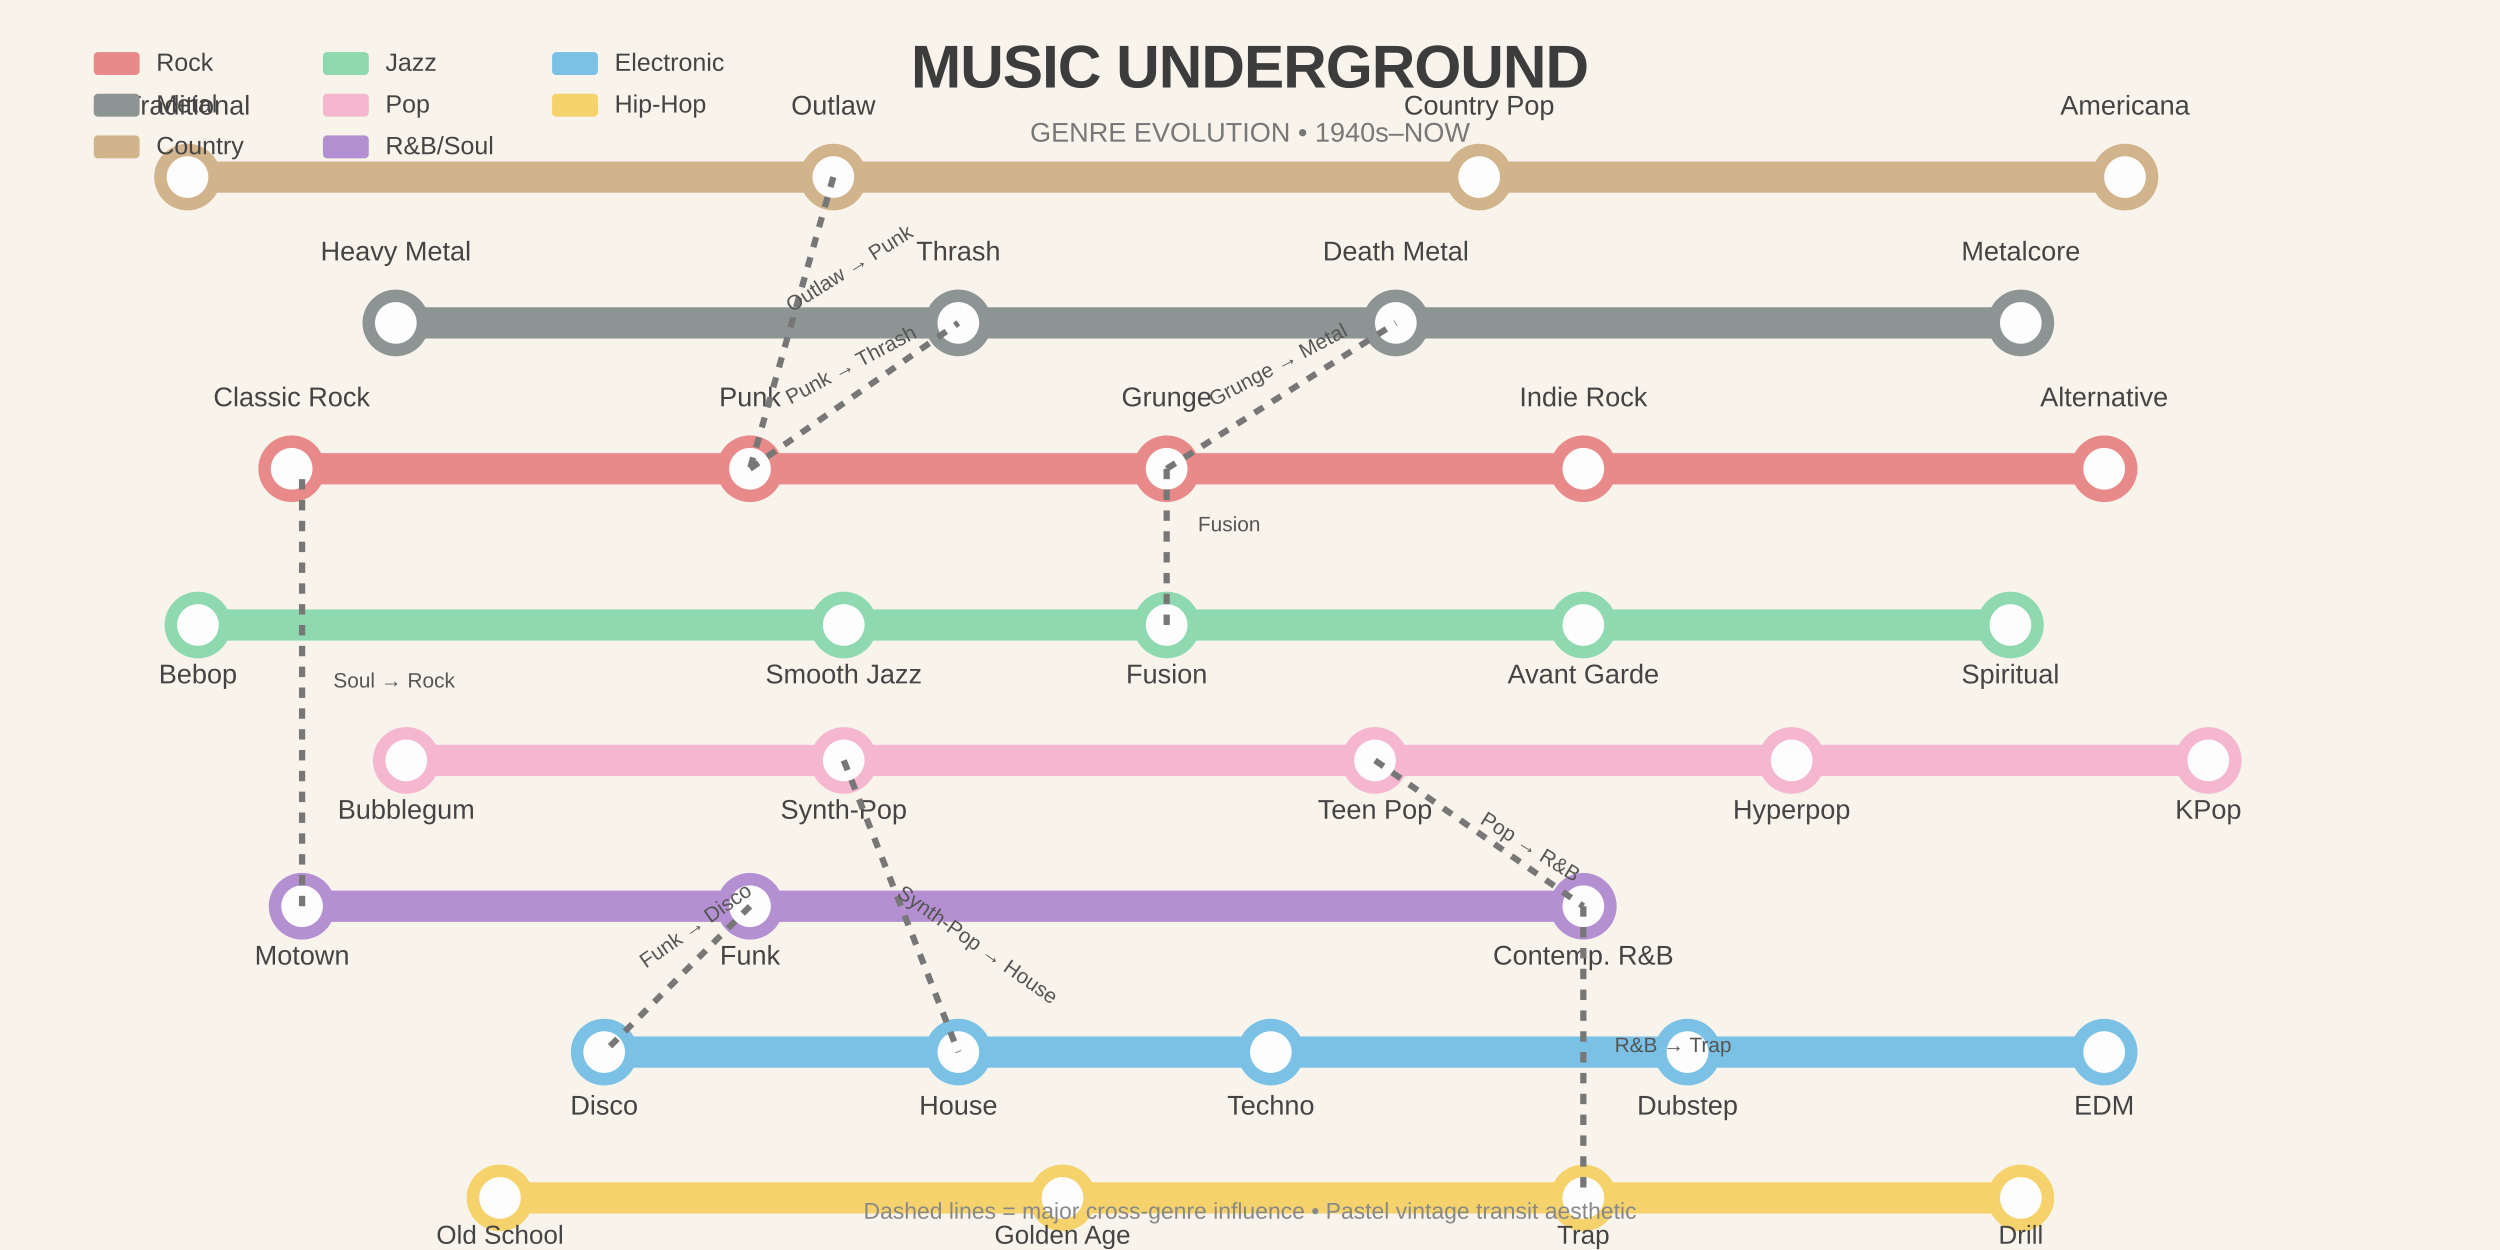
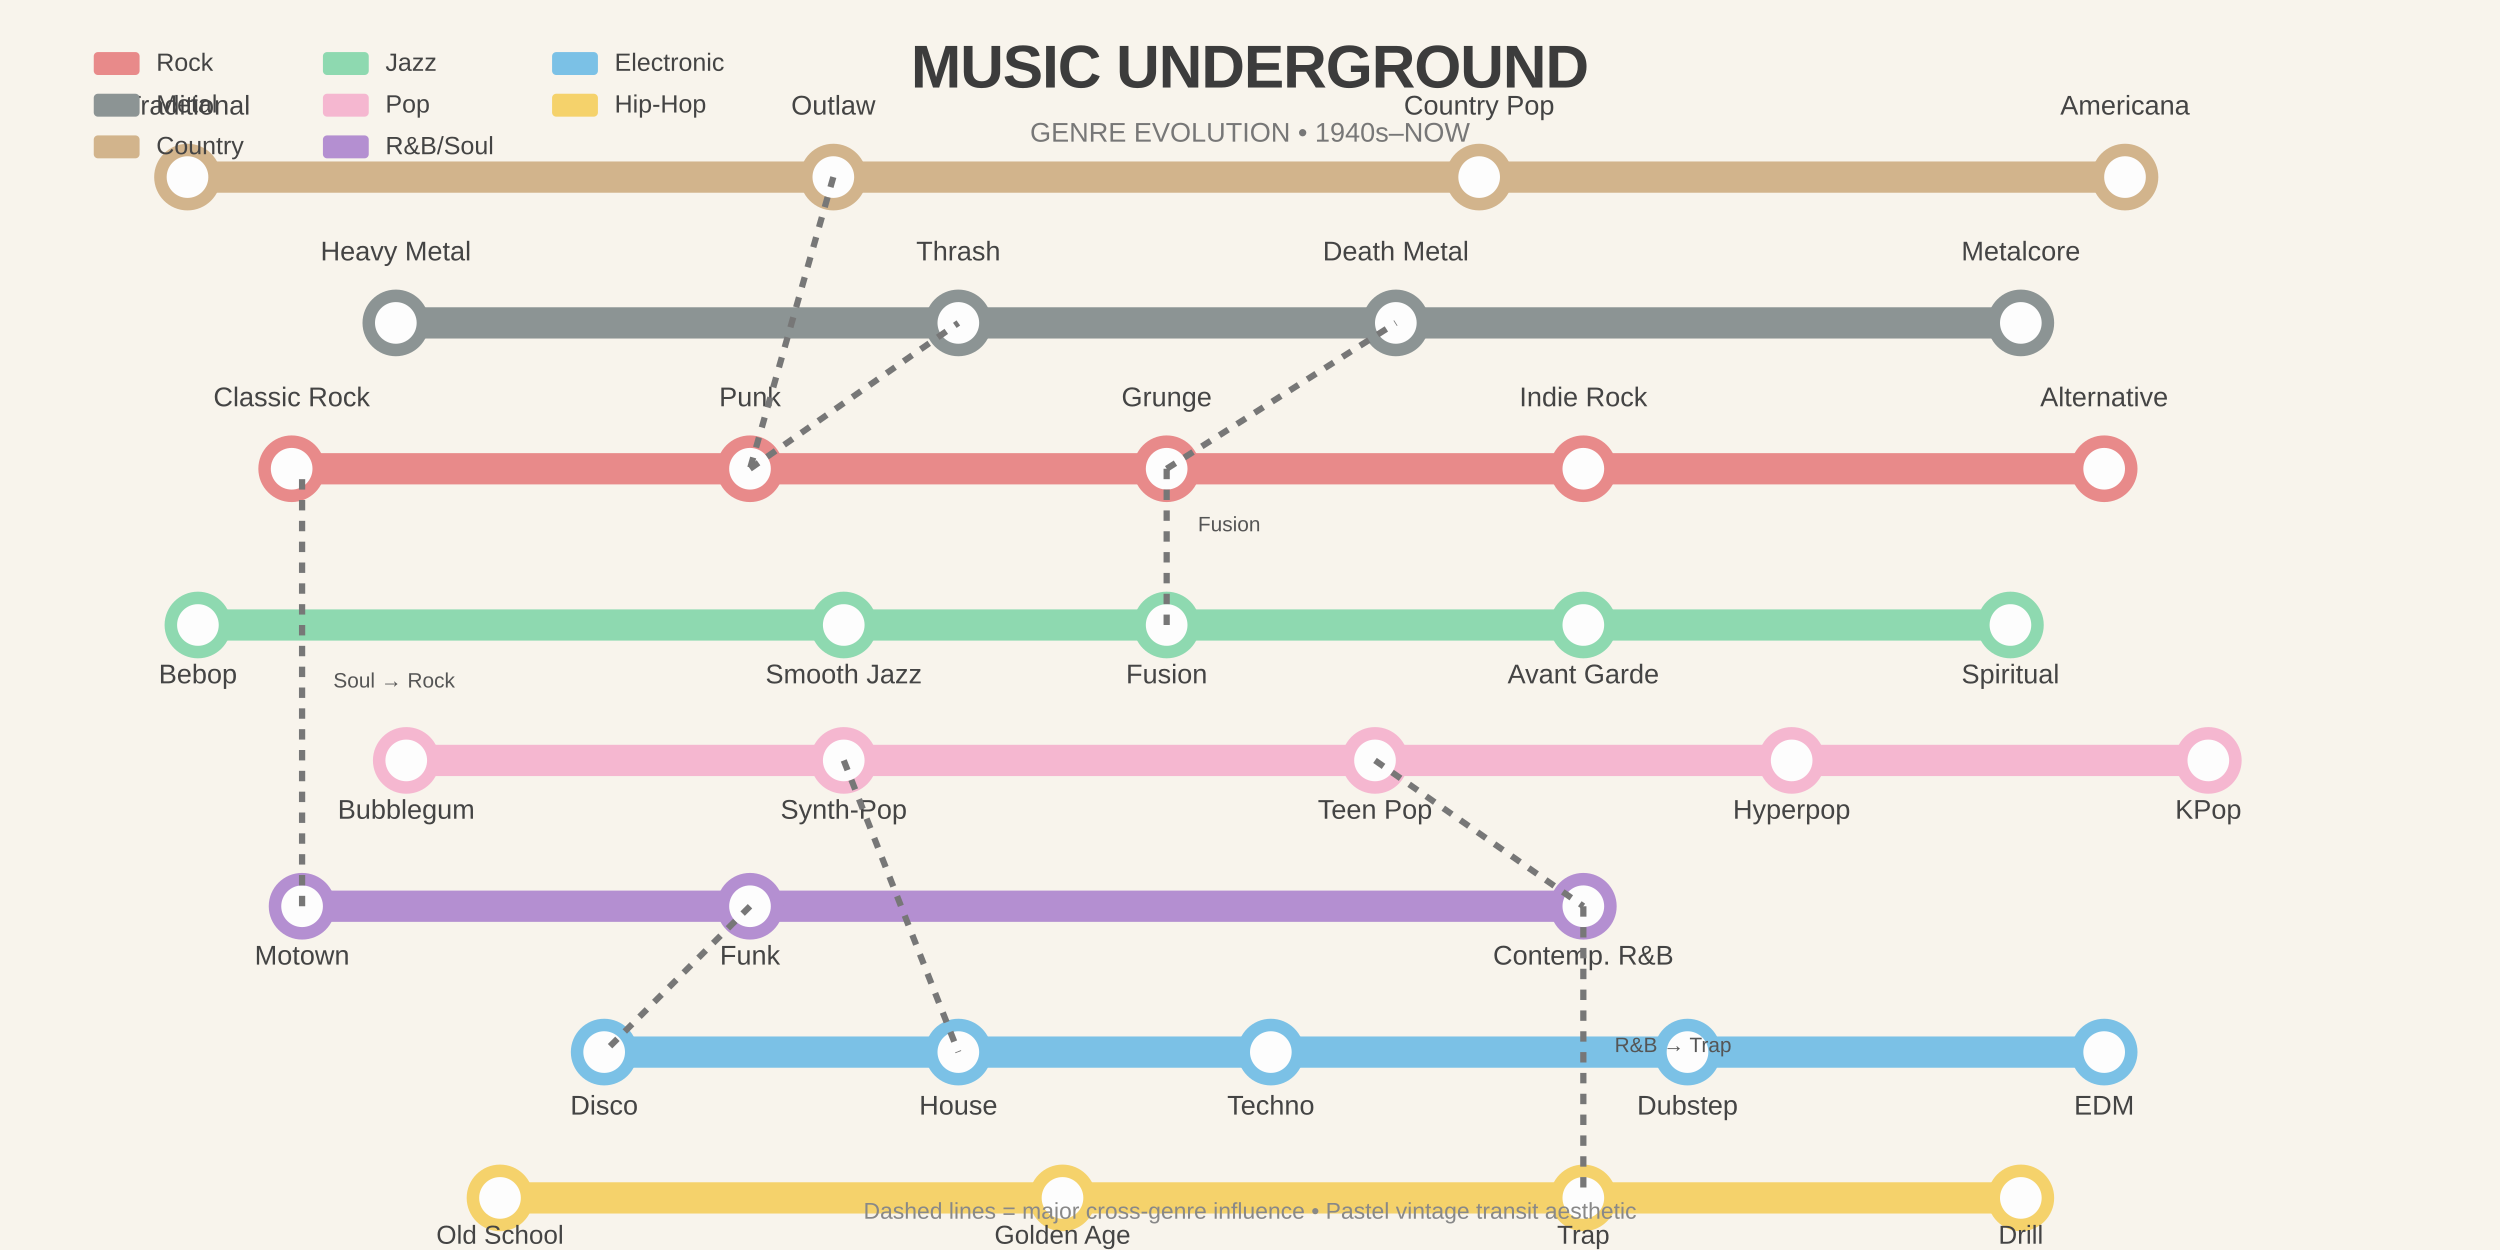
<svg xmlns="http://www.w3.org/2000/svg" width="1200" height="600" viewBox="0 0 1200 600" aria-labelledby="title desc" role="img">
  <rect width="1200" height="600" fill="#f8f4ec" />
  <text x="600" y="42" font-family="Arial, Helvetica, sans-serif" font-size="29" font-weight="700" fill="#3c3c3c" text-anchor="middle" letter-spacing="-0.5">MUSIC UNDERGROUND</text>
  <text x="600" y="68" font-family="Arial, Helvetica, sans-serif" font-size="13" fill="#777777" text-anchor="middle">GENRE EVOLUTION • 1940s–NOW</text>
  <path d="M90 85 L400 85 L710 85 L1020 85" stroke="#d2b48c" stroke-width="15" fill="none" stroke-linecap="round" stroke-linejoin="round" />
  <path d="M190 155 L460 155 L670 155 L970 155" stroke="#8c9494" stroke-width="15" fill="none" stroke-linecap="round" stroke-linejoin="round" />
  <path d="M140 225 L360 225 L560 225 L760 225 L1010 225" stroke="#e88a8a" stroke-width="15" fill="none" stroke-linecap="round" stroke-linejoin="round" />
  <path d="M95 300 L405 300 L560 300 L760 300 L965 300" stroke="#8ed9b0" stroke-width="15" fill="none" stroke-linecap="round" stroke-linejoin="round" />
  <path d="M195 365 L405 365 L660 365 L860 365 L1060 365" stroke="#f5b7d0" stroke-width="15" fill="none" stroke-linecap="round" stroke-linejoin="round" />
  <path d="M145 435 L360 435 L760 435" stroke="#b48fd1" stroke-width="15" fill="none" stroke-linecap="round" stroke-linejoin="round" />
  <path d="M290 505 L460 505 L610 505 L810 505 L1010 505" stroke="#7bc1e6" stroke-width="15" fill="none" stroke-linecap="round" stroke-linejoin="round" />
  <path d="M240 575 L510 575 L760 575 L970 575" stroke="#f5d26b" stroke-width="15" fill="none" stroke-linecap="round" stroke-linejoin="round" />
  <circle cx="90" cy="85" r="13" fill="#fdfdfd" stroke="#d2b48c" stroke-width="6" />
  <circle cx="400" cy="85" r="13" fill="#fdfdfd" stroke="#d2b48c" stroke-width="6" />
  <circle cx="710" cy="85" r="13" fill="#fdfdfd" stroke="#d2b48c" stroke-width="6" />
  <circle cx="1020" cy="85" r="13" fill="#fdfdfd" stroke="#d2b48c" stroke-width="6" />
  <circle cx="190" cy="155" r="13" fill="#fdfdfd" stroke="#8c9494" stroke-width="6" />
  <circle cx="460" cy="155" r="13" fill="#fdfdfd" stroke="#8c9494" stroke-width="6" />
  <circle cx="670" cy="155" r="13" fill="#fdfdfd" stroke="#8c9494" stroke-width="6" />
  <circle cx="970" cy="155" r="13" fill="#fdfdfd" stroke="#8c9494" stroke-width="6" />
  <circle cx="140" cy="225" r="13" fill="#fdfdfd" stroke="#e88a8a" stroke-width="6" />
  <circle cx="360" cy="225" r="13" fill="#fdfdfd" stroke="#e88a8a" stroke-width="6" />
  <circle cx="560" cy="225" r="13" fill="#fdfdfd" stroke="#e88a8a" stroke-width="6" />
  <circle cx="760" cy="225" r="13" fill="#fdfdfd" stroke="#e88a8a" stroke-width="6" />
  <circle cx="1010" cy="225" r="13" fill="#fdfdfd" stroke="#e88a8a" stroke-width="6" />
  <circle cx="95" cy="300" r="13" fill="#fdfdfd" stroke="#8ed9b0" stroke-width="6" />
  <circle cx="405" cy="300" r="13" fill="#fdfdfd" stroke="#8ed9b0" stroke-width="6" />
  <circle cx="560" cy="300" r="13" fill="#fdfdfd" stroke="#8ed9b0" stroke-width="6" />
  <circle cx="760" cy="300" r="13" fill="#fdfdfd" stroke="#8ed9b0" stroke-width="6" />
  <circle cx="965" cy="300" r="13" fill="#fdfdfd" stroke="#8ed9b0" stroke-width="6" />
  <circle cx="195" cy="365" r="13" fill="#fdfdfd" stroke="#f5b7d0" stroke-width="6" />
  <circle cx="405" cy="365" r="13" fill="#fdfdfd" stroke="#f5b7d0" stroke-width="6" />
  <circle cx="660" cy="365" r="13" fill="#fdfdfd" stroke="#f5b7d0" stroke-width="6" />
  <circle cx="860" cy="365" r="13" fill="#fdfdfd" stroke="#f5b7d0" stroke-width="6" />
  <circle cx="1060" cy="365" r="13" fill="#fdfdfd" stroke="#f5b7d0" stroke-width="6" />
  <circle cx="145" cy="435" r="13" fill="#fdfdfd" stroke="#b48fd1" stroke-width="6" />
  <circle cx="360" cy="435" r="13" fill="#fdfdfd" stroke="#b48fd1" stroke-width="6" />
  <circle cx="760" cy="435" r="13" fill="#fdfdfd" stroke="#b48fd1" stroke-width="6" />
  <circle cx="290" cy="505" r="13" fill="#fdfdfd" stroke="#7bc1e6" stroke-width="6" />
  <circle cx="460" cy="505" r="13" fill="#fdfdfd" stroke="#7bc1e6" stroke-width="6" />
  <circle cx="610" cy="505" r="13" fill="#fdfdfd" stroke="#7bc1e6" stroke-width="6" />
  <circle cx="810" cy="505" r="13" fill="#fdfdfd" stroke="#7bc1e6" stroke-width="6" />
  <circle cx="1010" cy="505" r="13" fill="#fdfdfd" stroke="#7bc1e6" stroke-width="6" />
  <circle cx="240" cy="575" r="13" fill="#fdfdfd" stroke="#f5d26b" stroke-width="6" />
  <circle cx="510" cy="575" r="13" fill="#fdfdfd" stroke="#f5d26b" stroke-width="6" />
  <circle cx="760" cy="575" r="13" fill="#fdfdfd" stroke="#f5d26b" stroke-width="6" />
  <circle cx="970" cy="575" r="13" fill="#fdfdfd" stroke="#f5d26b" stroke-width="6" />
  <text x="90" y="55" font-family="Arial, Helvetica, sans-serif" font-size="13" fill="#444" text-anchor="middle">Traditional</text>
  <text x="400" y="55" font-family="Arial, Helvetica, sans-serif" font-size="13" fill="#444" text-anchor="middle">Outlaw</text>
  <text x="710" y="55" font-family="Arial, Helvetica, sans-serif" font-size="13" fill="#444" text-anchor="middle">Country Pop</text>
  <text x="1020" y="55" font-family="Arial, Helvetica, sans-serif" font-size="13" fill="#444" text-anchor="middle">Americana</text>
  <text x="190" y="125" font-family="Arial, Helvetica, sans-serif" font-size="13" fill="#444" text-anchor="middle">Heavy Metal</text>
  <text x="460" y="125" font-family="Arial, Helvetica, sans-serif" font-size="13" fill="#444" text-anchor="middle">Thrash</text>
  <text x="670" y="125" font-family="Arial, Helvetica, sans-serif" font-size="13" fill="#444" text-anchor="middle">Death Metal</text>
  <text x="970" y="125" font-family="Arial, Helvetica, sans-serif" font-size="13" fill="#444" text-anchor="middle">Metalcore</text>
  <text x="140" y="195" font-family="Arial, Helvetica, sans-serif" font-size="13" fill="#444" text-anchor="middle">Classic Rock</text>
  <text x="360" y="195" font-family="Arial, Helvetica, sans-serif" font-size="13" fill="#444" text-anchor="middle">Punk</text>
  <text x="560" y="195" font-family="Arial, Helvetica, sans-serif" font-size="13" fill="#444" text-anchor="middle">Grunge</text>
  <text x="760" y="195" font-family="Arial, Helvetica, sans-serif" font-size="13" fill="#444" text-anchor="middle">Indie Rock</text>
  <text x="1010" y="195" font-family="Arial, Helvetica, sans-serif" font-size="13" fill="#444" text-anchor="middle">Alternative</text>
  <text x="95" y="328" font-family="Arial, Helvetica, sans-serif" font-size="13" fill="#444" text-anchor="middle">Bebop</text>
  <text x="405" y="328" font-family="Arial, Helvetica, sans-serif" font-size="13" fill="#444" text-anchor="middle">Smooth Jazz</text>
  <text x="560" y="328" font-family="Arial, Helvetica, sans-serif" font-size="13" fill="#444" text-anchor="middle">Fusion</text>
  <text x="760" y="328" font-family="Arial, Helvetica, sans-serif" font-size="13" fill="#444" text-anchor="middle">Avant Garde</text>
  <text x="965" y="328" font-family="Arial, Helvetica, sans-serif" font-size="13" fill="#444" text-anchor="middle">Spiritual</text>
  <text x="195" y="393" font-family="Arial, Helvetica, sans-serif" font-size="13" fill="#444" text-anchor="middle">Bubblegum</text>
  <text x="405" y="393" font-family="Arial, Helvetica, sans-serif" font-size="13" fill="#444" text-anchor="middle">Synth-Pop</text>
  <text x="660" y="393" font-family="Arial, Helvetica, sans-serif" font-size="13" fill="#444" text-anchor="middle">Teen Pop</text>
  <text x="860" y="393" font-family="Arial, Helvetica, sans-serif" font-size="13" fill="#444" text-anchor="middle">Hyperpop</text>
  <text x="1060" y="393" font-family="Arial, Helvetica, sans-serif" font-size="13" fill="#444" text-anchor="middle">KPop</text>
  <text x="145" y="463" font-family="Arial, Helvetica, sans-serif" font-size="13" fill="#444" text-anchor="middle">Motown</text>
  <text x="360" y="463" font-family="Arial, Helvetica, sans-serif" font-size="13" fill="#444" text-anchor="middle">Funk</text>
  <text x="760" y="463" font-family="Arial, Helvetica, sans-serif" font-size="13" fill="#444" text-anchor="middle">Contemp. R&amp;B</text>
  <text x="290" y="535" font-family="Arial, Helvetica, sans-serif" font-size="13" fill="#444" text-anchor="middle">Disco</text>
  <text x="460" y="535" font-family="Arial, Helvetica, sans-serif" font-size="13" fill="#444" text-anchor="middle">House</text>
  <text x="610" y="535" font-family="Arial, Helvetica, sans-serif" font-size="13" fill="#444" text-anchor="middle">Techno</text>
  <text x="810" y="535" font-family="Arial, Helvetica, sans-serif" font-size="13" fill="#444" text-anchor="middle">Dubstep</text>
  <text x="1010" y="535" font-family="Arial, Helvetica, sans-serif" font-size="13" fill="#444" text-anchor="middle">EDM</text>
  <text x="240" y="597" font-family="Arial, Helvetica, sans-serif" font-size="12.5" fill="#444" text-anchor="middle">Old School</text>
  <text x="510" y="597" font-family="Arial, Helvetica, sans-serif" font-size="12.5" fill="#444" text-anchor="middle">Golden Age</text>
  <text x="760" y="597" font-family="Arial, Helvetica, sans-serif" font-size="12.5" fill="#444" text-anchor="middle">Trap</text>
  <text x="970" y="597" font-family="Arial, Helvetica, sans-serif" font-size="12.5" fill="#444" text-anchor="middle">Drill</text>
  <line x1="360" y1="225" x2="460" y2="155" stroke="#777" stroke-width="3" stroke-dasharray="5,5" />
-   <text x="410" y="178" font-family="Arial, Helvetica, sans-serif" font-size="10" fill="#555" text-anchor="middle" transform="rotate(-28 410 178)">Punk → Thrash</text>
  <line x1="560" y1="225" x2="670" y2="155" stroke="#777" stroke-width="3" stroke-dasharray="5,5" />
-   <text x="615" y="178" font-family="Arial, Helvetica, sans-serif" font-size="10" fill="#555" text-anchor="middle" transform="rotate(-28 615 178)">Grunge → Metal</text>
  <line x1="560" y1="300" x2="560" y2="225" stroke="#777" stroke-width="3" stroke-dasharray="5,5" />
  <text x="575" y="255" font-family="Arial, Helvetica, sans-serif" font-size="10" fill="#555">Fusion</text>
  <line x1="360" y1="435" x2="290" y2="505" stroke="#777" stroke-width="3" stroke-dasharray="5,5" />
-   <text x="310" y="465" font-family="Arial, Helvetica, sans-serif" font-size="10" fill="#555" transform="rotate(-35 310 465)">Funk → Disco</text>
  <line x1="405" y1="365" x2="460" y2="505" stroke="#777" stroke-width="3" stroke-dasharray="5,5" />
-   <text x="430" y="430" font-family="Arial, Helvetica, sans-serif" font-size="10" fill="#555" transform="rotate(35 430 430)">Synth-Pop → House</text>
  <line x1="400" y1="85" x2="360" y2="225" stroke="#777" stroke-width="3" stroke-dasharray="5,5" />
-   <text x="380" y="150" font-family="Arial, Helvetica, sans-serif" font-size="10" fill="#555" transform="rotate(-32 380 150)">Outlaw → Punk</text>
  <line x1="145" y1="435" x2="145" y2="225" stroke="#777" stroke-width="3" stroke-dasharray="5,5" />
  <text x="160" y="330" font-family="Arial, Helvetica, sans-serif" font-size="10" fill="#555">Soul → Rock</text>
  <line x1="760" y1="435" x2="760" y2="575" stroke="#777" stroke-width="3" stroke-dasharray="5,5" />
  <text x="775" y="505" font-family="Arial, Helvetica, sans-serif" font-size="10" fill="#555">R&amp;B → Trap</text>
  <line x1="660" y1="365" x2="760" y2="435" stroke="#777" stroke-width="3" stroke-dasharray="5,5" />
-   <text x="710" y="395" font-family="Arial, Helvetica, sans-serif" font-size="10" fill="#555" transform="rotate(32 710 395)">Pop → R&amp;B</text>
  <g font-family="Arial, Helvetica, sans-serif" font-size="12" fill="#444">
    <rect x="45" y="25" width="22" height="11" fill="#e88a8a" rx="2" />
    <text x="75" y="34">Rock</text>
    <rect x="45" y="45" width="22" height="11" fill="#8c9494" rx="2" />
    <text x="75" y="54">Metal</text>
    <rect x="45" y="65" width="22" height="11" fill="#d2b48c" rx="2" />
    <text x="75" y="74">Country</text>
    <rect x="155" y="25" width="22" height="11" fill="#8ed9b0" rx="2" />
    <text x="185" y="34">Jazz</text>
    <rect x="155" y="45" width="22" height="11" fill="#f5b7d0" rx="2" />
    <text x="185" y="54">Pop</text>
    <rect x="155" y="65" width="22" height="11" fill="#b48fd1" rx="2" />
    <text x="185" y="74">R&amp;B/Soul</text>
    <rect x="265" y="25" width="22" height="11" fill="#7bc1e6" rx="2" />
    <text x="295" y="34">Electronic</text>
    <rect x="265" y="45" width="22" height="11" fill="#f5d26b" rx="2" />
    <text x="295" y="54">Hip-Hop</text>
  </g>
  <text x="600" y="585" font-family="Arial, Helvetica, sans-serif" font-size="11" fill="#888" text-anchor="middle">Dashed lines = major cross-genre influence • Pastel vintage transit aesthetic</text>
</svg>
